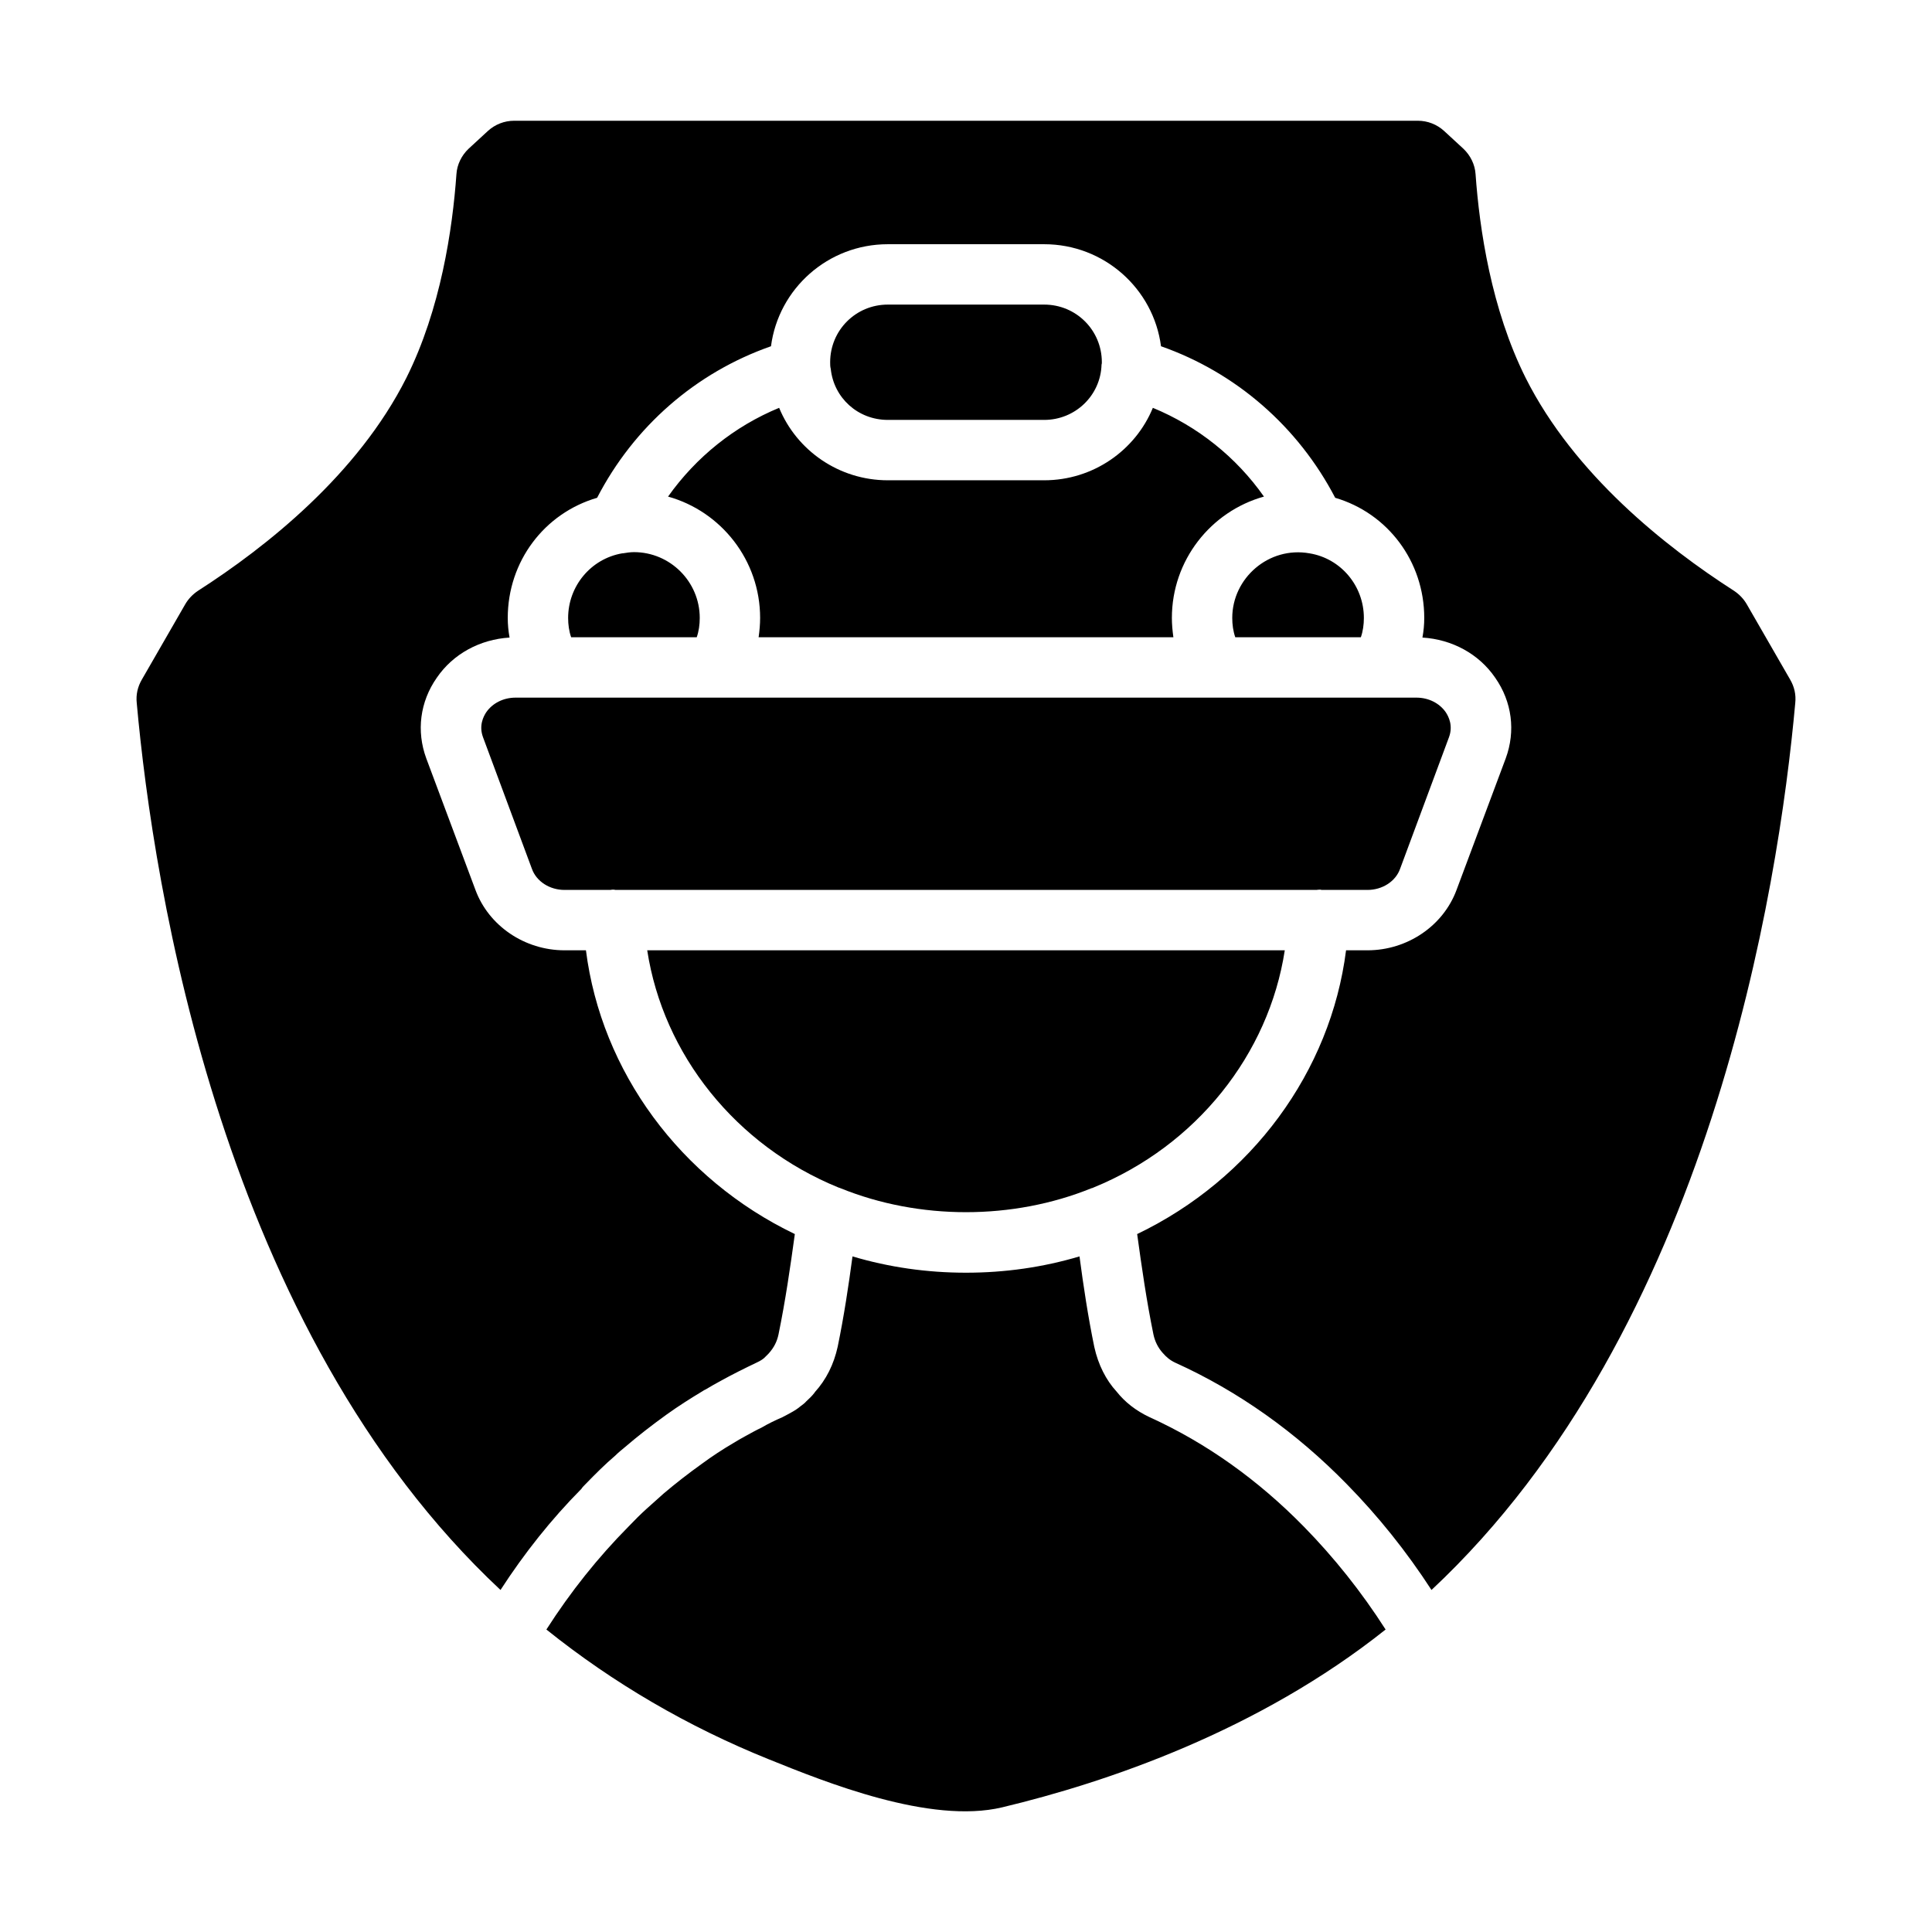
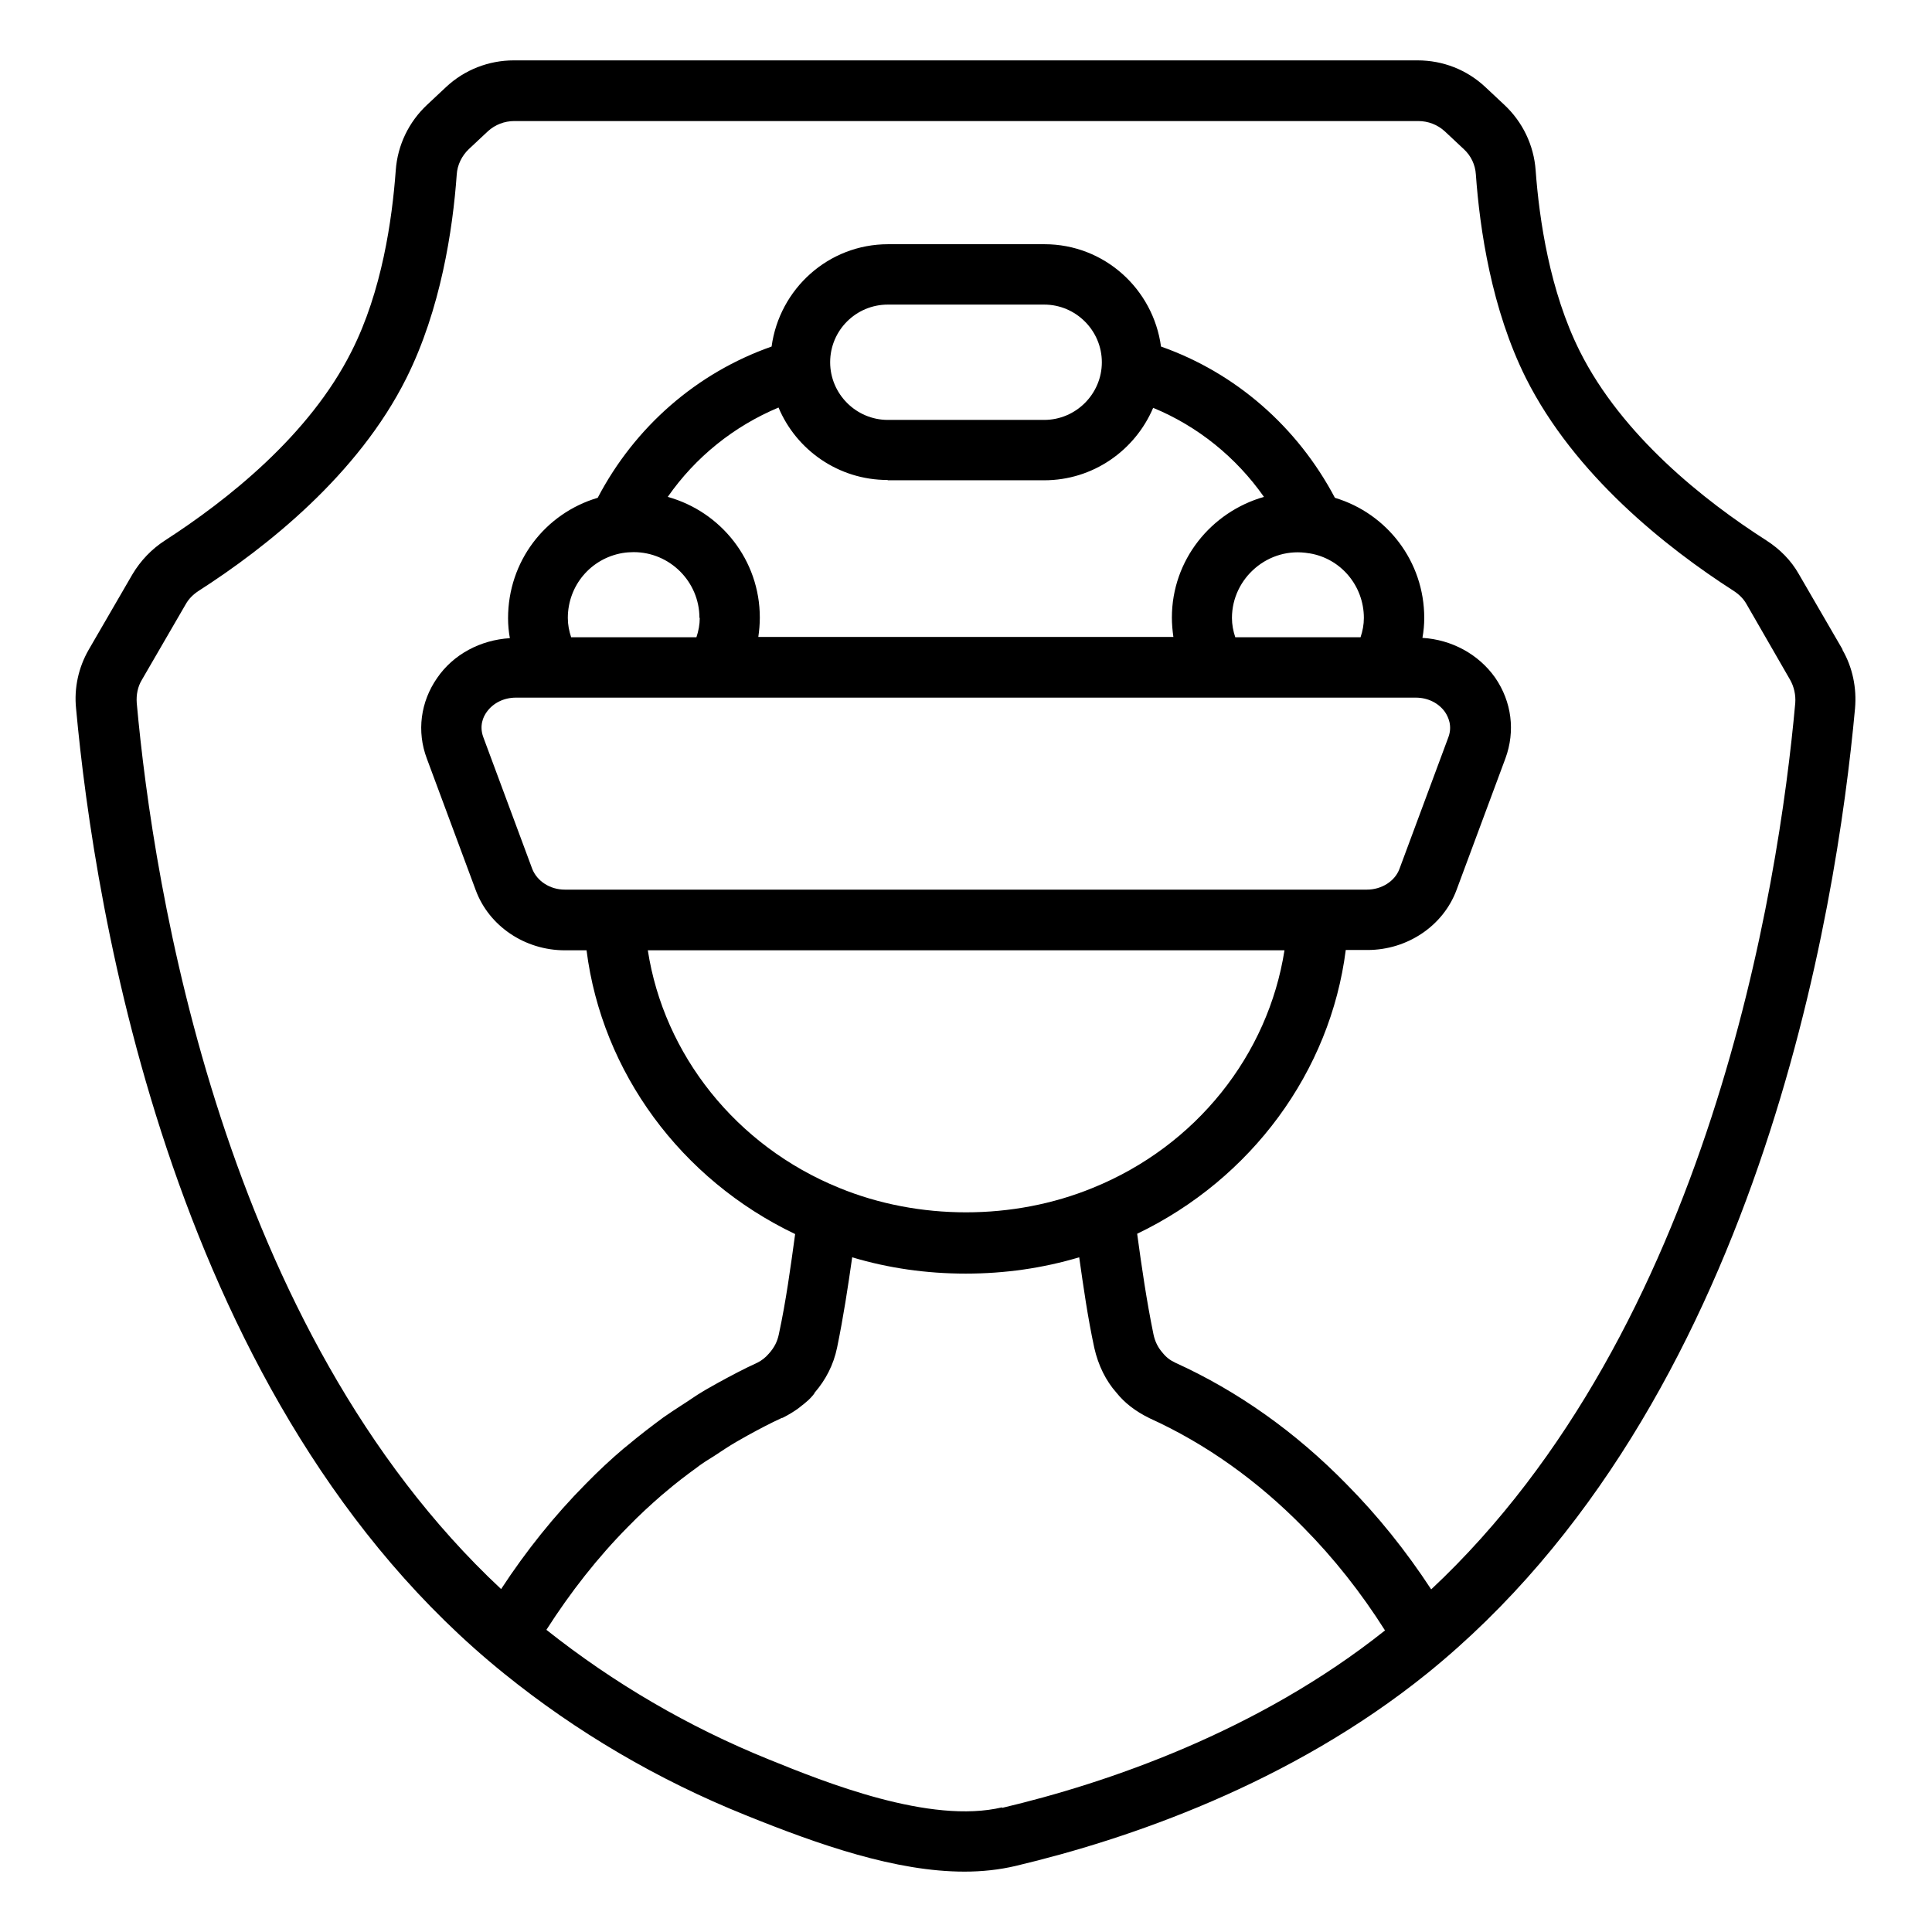
- <svg xmlns="http://www.w3.org/2000/svg" id="Gylph" viewBox="0 0 64 64">
-   <path fill="currentColor" d="M59.47,23.29c-.55,6.1-2.83,20.76-12.05,29.38-.83-1.28-1.77-2.45-2.8-3.5-1.69-1.73-3.61-3.09-5.69-4.03-.17-.08-.29-.18-.42-.33-.15-.17-.25-.37-.3-.6-.23-1.12-.39-2.24-.54-3.33,3.79-1.82,6.41-5.38,6.92-9.4h.71c1.32,0,2.51-.81,2.95-2l1.63-4.36c.33-.9.21-1.87-.35-2.67-.54-.79-1.43-1.27-2.41-1.33.04-.22.06-.43.06-.65,0-1.87-1.21-3.47-2.95-3.98-1.23-2.36-3.29-4.15-5.77-5.02-.25-1.91-1.89-3.38-3.87-3.38h-5.18c-1.98,0-3.62,1.47-3.87,3.38-2.49.87-4.54,2.66-5.76,5.02-1.75.51-2.96,2.11-2.96,3.98,0,.22.02.43.06.65-.98.06-1.87.54-2.41,1.33-.56.8-.68,1.77-.35,2.67l1.63,4.36c.44,1.19,1.63,2,2.95,2h.71c.51,4.02,3.13,7.58,6.92,9.4-.15,1.09-.31,2.2-.54,3.32-.05.24-.15.44-.33.64l-.1.1c-.06.07-.17.14-.28.19-.42.2-.82.4-1.2.61-.17.09-.34.19-.51.29-.03.01-.06.03-.09.05-.4.24-.81.5-1.2.78-.5.36-.96.72-1.38,1.08-.11.09-.22.18-.32.28-.33.28-.65.6-.99.95-.05.05-.1.1-.13.15-1,1.01-1.89,2.13-2.68,3.35C7.36,44.05,5.08,29.39,4.53,23.29c-.03-.28.03-.54.17-.78l1.44-2.5c.1-.17.24-.32.42-.44,2.26-1.45,5.29-3.85,6.9-7.05,1.14-2.28,1.53-4.93,1.66-6.75.02-.32.17-.62.4-.84l.64-.59c.24-.22.55-.34.87-.34h29.94c.32,0,.63.12.87.34l.64.59c.23.22.38.52.4.84.13,1.82.52,4.47,1.66,6.75,1.61,3.2,4.64,5.6,6.9,7.05.18.12.32.27.42.44l1.44,2.5c.14.24.2.5.17.78ZM17.08,23.11c-.4,0-.76.18-.97.48-.1.15-.25.45-.11.83l1.62,4.36c.15.42.59.7,1.08.7h1.52s.05-.01.07-.01c.03,0,.07,0,.1.01h23.22s.07-.01.1-.01c.02,0,.05,0,.07.01h1.52c.49,0,.93-.28,1.08-.7l1.62-4.36c.14-.38-.01-.68-.11-.83-.21-.3-.57-.48-.97-.48h-29.84ZM40.92,21.11h4.16c.07-.2.1-.42.1-.64,0-1.06-.76-1.97-1.8-2.14-1.35-.24-2.56.82-2.56,2.14,0,.22.03.44.1.64ZM25.93,46.94s-.01.01-.02.01c-.23.1-.46.21-.68.34-.19.09-.37.19-.55.29-.13.07-.25.14-.38.22-.36.21-.71.44-1.05.69-.46.33-.87.65-1.26.98-.19.17-.38.34-.57.51-.2.18-.4.38-.6.59-1.01,1.02-1.92,2.16-2.72,3.41,2.22,1.78,4.69,3.22,7.37,4.3,1.86.75,5.34,2.16,7.73,1.59,3.47-.83,8.48-2.53,12.7-5.89-.8-1.25-1.71-2.39-2.71-3.41-1.52-1.55-3.23-2.77-5.1-3.62-.47-.22-.83-.51-1.1-.85-.35-.38-.61-.89-.74-1.48-.21-1.02-.36-2.02-.49-3-1.21.36-2.47.54-3.76.54s-2.55-.18-3.76-.54c-.13.97-.28,1.97-.49,2.99-.13.59-.38,1.09-.76,1.51,0,.01-.01.02-.02.03-.07.09-.16.18-.26.27-.05.06-.12.11-.2.17-.08.07-.19.14-.3.2-.09.05-.18.1-.28.15ZM27.78,39.34s.04.01.06.02c2.61,1.06,5.71,1.06,8.32,0,.02,0,.04-.01.06-.02,3.41-1.39,5.81-4.41,6.34-7.86h-21.12c.53,3.45,2.93,6.47,6.34,7.86ZM25.81,13.51c-1.48.61-2.75,1.63-3.68,2.94,1.76.49,3.05,2.11,3.05,4.02,0,.21-.02.43-.05.64h13.74c-.03-.21-.05-.43-.05-.64,0-1.91,1.29-3.53,3.05-4.02-.92-1.31-2.2-2.33-3.68-2.94-.58,1.41-1.98,2.4-3.6,2.4h-5.18c-1.62,0-3.02-.99-3.6-2.4ZM29.41,13.91h5.18c1.03,0,1.87-.81,1.9-1.83.01-.03.01-.05.01-.08,0-1.06-.85-1.91-1.91-1.91h-5.18c-1.06,0-1.91.85-1.91,1.91,0,.07,0,.15.02.22.1.96.9,1.69,1.89,1.69ZM20.63,18.33h-.02c-1.04.18-1.79,1.09-1.79,2.14,0,.22.03.44.1.64h4.16c.07-.2.1-.42.1-.64,0-1.2-.98-2.18-2.18-2.18-.12,0-.25.02-.37.04Z" />
+ <svg xmlns="http://www.w3.org/2000/svg" id="Expanded" viewBox="0 0 64 64">
+   <path d="M61.04,21.52s0,0,0,0l-1.45-2.5c-.26-.46-.63-.83-1.08-1.12-2.05-1.31-4.78-3.47-6.18-6.27-.99-1.98-1.34-4.35-1.46-5.99-.06-.83-.43-1.6-1.04-2.17l-.63-.59c-.61-.57-1.4-.88-2.24-.88h-29.94c-.83,0-1.63.31-2.24.88l-.63.59c-.61.57-.98,1.34-1.04,2.17-.12,1.64-.46,4.01-1.46,5.99-1.4,2.8-4.14,4.95-6.18,6.27-.45.29-.81.67-1.08,1.12l-1.45,2.5c-.34.59-.49,1.27-.42,1.95.61,6.66,3.2,23.11,14.18,31.97,2.4,1.94,5.09,3.52,8,4.69,2.45.99,4.98,1.87,7.25,1.87.58,0,1.15-.06,1.7-.19,3.71-.88,9.08-2.71,13.62-6.37,10.98-8.87,13.57-25.31,14.18-31.97.06-.68-.08-1.36-.42-1.95ZM33.2,59.87c-2.39.57-5.87-.83-7.74-1.59-2.67-1.08-5.14-2.53-7.36-4.29.8-1.25,1.7-2.4,2.71-3.42,0,0,0,0,.01-.01.36-.37.73-.71,1.11-1.04.02-.01.03-.03.05-.04.02-.02.05-.04.07-.06.34-.29.68-.55,1.04-.81.05-.04.09-.07.15-.11.14-.1.28-.18.42-.27.24-.16.48-.32.72-.46.12-.07.25-.14.37-.21.38-.21.76-.41,1.15-.59,0,0,0,0,0,0,0,0,.01,0,.02,0,.2-.1.38-.21.53-.32.03-.02.06-.05.1-.08.05-.04.12-.09.16-.13.1-.08.19-.18.26-.27,0,0,0-.01.01-.02,0,0,0,0,0,0,0,0,0-.02.01-.02.36-.42.62-.91.74-1.49.21-1.02.36-2.01.5-2.99,1.2.36,2.46.54,3.76.54s2.55-.18,3.76-.54c.14.98.28,1.98.5,3,.13.58.39,1.1.73,1.48.27.34.63.62,1.1.85,1.87.85,3.58,2.07,5.1,3.62,1,1.01,1.91,2.16,2.7,3.41-4.22,3.36-9.22,5.06-12.69,5.88ZM29.41,15.91h5.18c1.62,0,3.01-.99,3.61-2.4,1.48.61,2.75,1.64,3.67,2.95-1.75.5-3.05,2.09-3.05,4,0,.21.02.43.05.64h-13.75c.03-.21.05-.42.05-.64,0-1.91-1.29-3.51-3.05-4,.92-1.32,2.19-2.34,3.67-2.96.59,1.41,1.99,2.4,3.61,2.4ZM27.5,12c0-1.06.86-1.91,1.91-1.91h5.18c1.05,0,1.91.86,1.91,1.91s-.86,1.91-1.91,1.91h-5.18c-1.05,0-1.91-.86-1.91-1.91ZM43.38,18.33c1.04.17,1.8,1.08,1.8,2.14,0,.22-.04.43-.11.64h-4.15c-.07-.21-.11-.42-.11-.64,0-1.32,1.21-2.38,2.56-2.14ZM23.18,20.47c0,.22-.04.43-.11.64h-4.15c-.07-.21-.11-.42-.11-.64,0-1.07.76-1.97,1.81-2.15.12-.02.25-.03.37-.03,1.2,0,2.18.98,2.18,2.18ZM23.71,23.11s0,0,0,0c0,0,0,0,0,0h21.99s0,0,0,0c0,0,0,0,0,0h1.2c.4,0,.76.18.97.48.1.15.25.45.11.83l-1.62,4.36c-.15.41-.59.69-1.08.69h-1.58s0,0,0,0c0,0,0,0,0,0h-23.41s0,0,0,0c0,0,0,0,0,0h-1.58c-.49,0-.92-.28-1.08-.69l-1.62-4.36c-.14-.38,0-.68.11-.83.21-.3.57-.48.97-.48h6.64ZM42.55,31.48c-.54,3.46-2.92,6.48-6.35,7.87-2.63,1.08-5.77,1.08-8.4,0-3.42-1.39-5.81-4.42-6.34-7.87h21.09ZM47.41,52.65c-.83-1.27-1.77-2.44-2.8-3.48-1.69-1.73-3.61-3.09-5.68-4.03-.17-.08-.3-.18-.42-.33-.15-.17-.25-.37-.3-.61-.23-1.12-.39-2.23-.54-3.33,3.79-1.82,6.4-5.38,6.91-9.4h.72c1.32,0,2.51-.8,2.95-1.99l1.62-4.36c.33-.9.21-1.87-.34-2.67-.55-.78-1.44-1.26-2.41-1.32.04-.22.06-.44.06-.66,0-1.87-1.23-3.46-2.96-3.98-1.24-2.35-3.29-4.14-5.76-5.01-.26-1.91-1.88-3.39-3.86-3.39h-5.18c-1.98,0-3.6,1.48-3.86,3.39-2.48.87-4.53,2.66-5.76,5.01-1.75.52-2.97,2.11-2.97,3.99,0,.22.02.44.06.66-.97.06-1.87.53-2.41,1.32-.55.79-.68,1.77-.34,2.67l1.62,4.36c.44,1.19,1.63,1.99,2.95,1.99h.72c.51,4.03,3.12,7.59,6.91,9.4-.15,1.09-.3,2.21-.54,3.32-.05.24-.15.44-.33.64-.11.13-.24.23-.38.3-.46.21-.89.44-1.31.67-.13.07-.26.15-.39.22-.03.02-.07.04-.1.06-.24.14-.47.31-.71.46-.2.13-.4.26-.6.4-.42.31-.81.61-1.18.92-.05.04-.11.09-.16.13-.4.34-.81.72-1.24,1.16-1.03,1.04-1.97,2.21-2.8,3.48C7.38,44.03,5.08,29.39,4.53,23.29c-.02-.27.03-.54.17-.77l1.45-2.5c.1-.18.24-.32.42-.44,2.26-1.45,5.29-3.85,6.89-7.05,1.14-2.28,1.54-4.93,1.67-6.75.02-.32.17-.62.4-.84l.63-.59c.24-.22.55-.34.88-.34h29.94c.33,0,.64.12.88.34l.63.59c.24.22.38.52.4.84.13,1.82.52,4.47,1.66,6.75,1.61,3.2,4.63,5.6,6.89,7.05.18.12.32.26.42.44l1.44,2.5c.13.23.19.5.17.77-.55,6.11-2.85,20.74-12.06,29.36Z" />
</svg>
